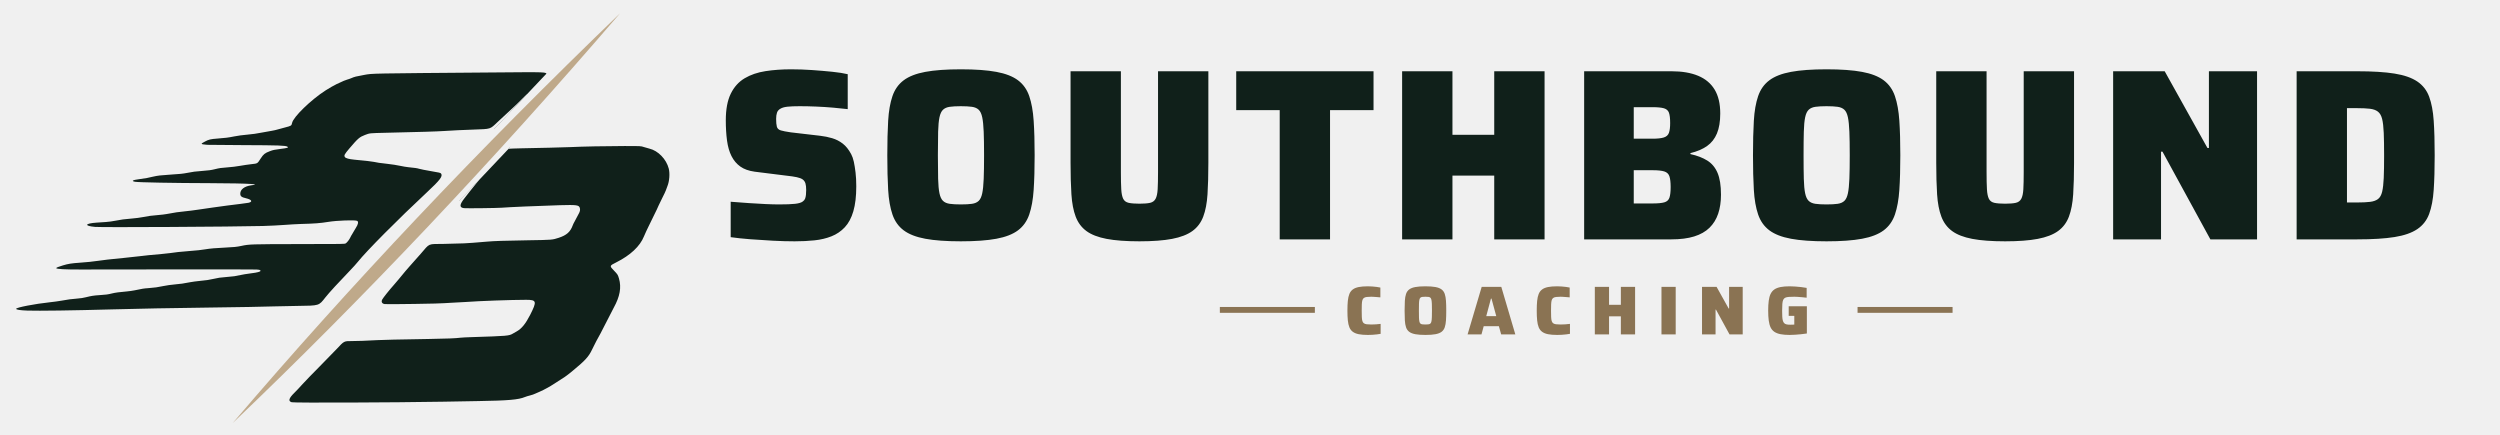
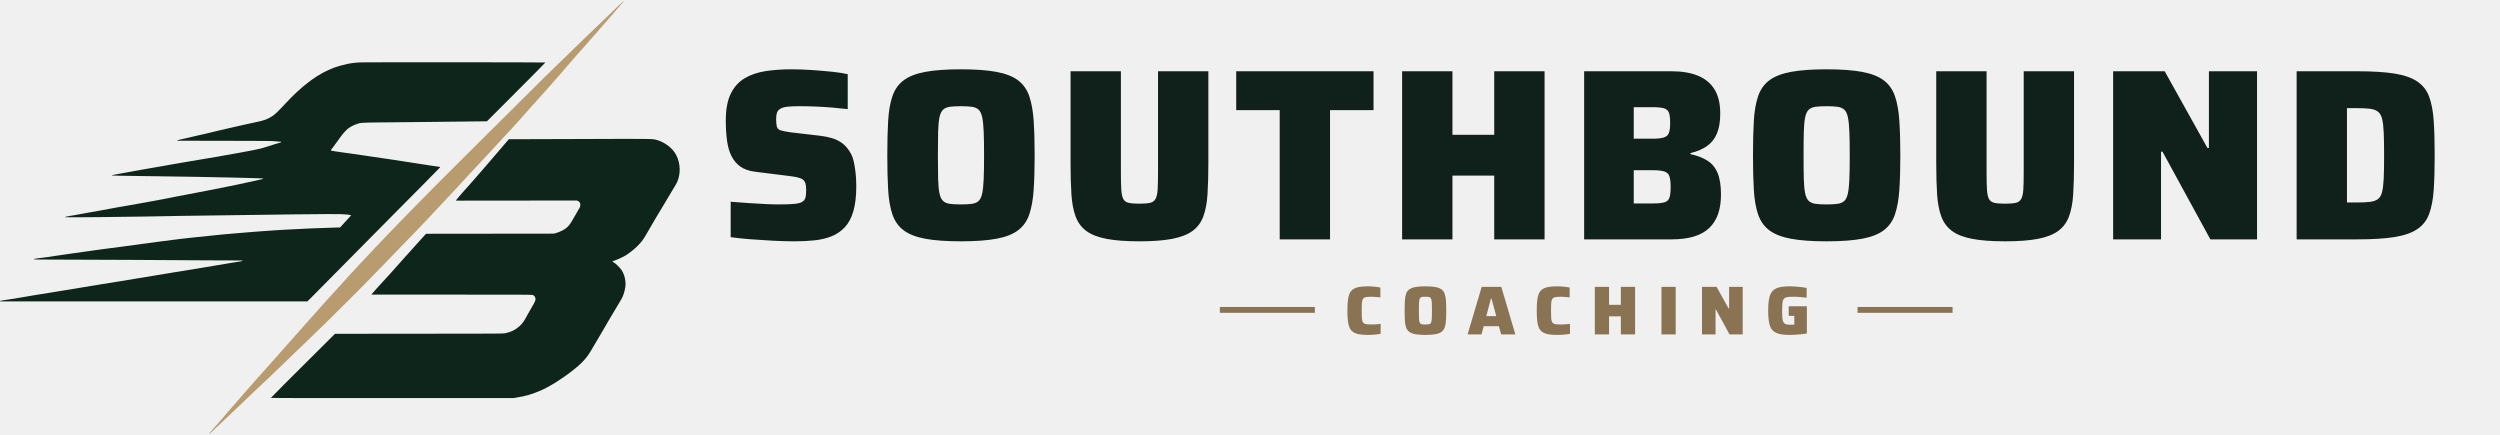
<svg xmlns="http://www.w3.org/2000/svg" viewBox="12.0 6.0 684.1 119.0">
-   <defs>
-     <mask id="l" maskUnits="userSpaceOnUse" x="0" y="0" width="218" height="123">
-       <rect width="218" height="123" fill="#fff" />
-       <path d="M206.76 -21.70L45.81 148.56L50.60 153.10L211.56 -17.17Z" fill="#000" />
-     </mask>
-   </defs>
-   <path d="M91.83 116.07C90.79 115.77 91.02 114.99 92.58 113.46C93.01 113.05 94.01 111.98 94.82 111.08C95.63 110.19 97.71 108.04 99.44 106.31C101.17 104.57 103.28 102.41 104.13 101.50C106.19 99.29 106.11 99.33 108.28 99.33C109.83 99.33 112.01 99.25 115.33 99.07C117.09 98.98 120.70 98.90 129.25 98.76C134.50 98.67 136.66 98.58 138.00 98.41C138.34 98.36 139.75 98.29 141.12 98.25C150.90 97.94 151.29 97.91 152.35 97.28C152.66 97.11 153.14 96.83 153.42 96.67C154.77 95.90 155.82 94.60 157.07 92.17C158.96 88.44 158.86 88.04 155.96 88.04C152.05 88.04 143.01 88.36 139.54 88.63C138.67 88.69 137.00 88.79 135.83 88.83C134.66 88.88 133.65 88.94 133.58 88.96C133.21 89.08 117.93 89.31 117.28 89.21C116.53 89.10 116.25 88.60 116.59 87.96C116.85 87.47 118.60 85.28 119.75 84.00C120.14 83.56 120.77 82.83 121.14 82.37C122.80 80.34 123.19 79.89 124.01 78.96C124.48 78.41 125.23 77.57 125.67 77.09C126.10 76.60 126.74 75.89 127.09 75.49C129.73 72.45 128.91 72.81 133.50 72.74C135.49 72.71 137.95 72.64 138.96 72.59C140.67 72.50 141.50 72.44 145.25 72.12C147.30 71.94 149.92 71.86 156.54 71.75C163.07 71.65 163.17 71.64 164.89 71.07C167.06 70.36 168.08 69.45 168.74 67.62C168.84 67.35 169.05 66.92 169.21 66.66C169.36 66.41 169.62 65.92 169.78 65.58C169.95 65.24 170.21 64.74 170.37 64.47C170.70 63.90 170.80 63.40 170.67 62.93C170.45 62.10 169.85 62.02 165.20 62.15C159.52 62.32 150.94 62.69 149.27 62.84C148.11 62.94 139.61 63.04 138.98 62.96C137.65 62.80 137.70 62.02 139.14 60.20C139.54 59.69 140.08 59.00 140.33 58.67C140.99 57.80 141.87 56.71 142.40 56.08C142.66 55.79 142.94 55.45 143.03 55.33C143.39 54.89 142.18 56.14 139.95 58.50C138.68 59.85 137.61 60.97 137.59 60.98C137.56 60.99 137.26 60.71 136.92 60.36C136.57 60.01 136.35 59.76 136.42 59.79C136.50 59.84 136.49 59.80 136.38 59.68C136.22 59.49 136.12 59.44 136.21 59.58C136.35 59.81 136.07 59.62 135.68 59.22C135.24 58.78 135.24 58.78 135.42 58.56C135.60 58.33 135.60 58.33 135.26 58.33C135.07 58.33 134.92 58.30 134.92 58.26C134.92 58.17 134.44 58.04 134.27 58.07C134.12 58.10 134.14 57.88 134.32 57.56C134.95 56.37 136.32 55.54 137.59 55.57C138.23 55.59 138.23 55.59 139.32 54.44C140.39 53.32 140.41 53.29 140.16 53.27C140.03 53.25 139.92 53.20 139.92 53.16C139.92 53.12 139.83 53.08 139.73 53.08C139.13 53.08 139.07 52.96 139.36 52.31C139.65 51.66 140.30 50.95 141.79 49.64C142.53 49.00 143.24 48.34 143.38 48.18C144.03 47.40 144.90 46.44 145.08 46.28C145.20 46.18 145.40 46.00 145.54 45.88C146.34 45.17 147.07 45.23 147.08 46.00C147.09 46.18 147.27 46.02 148.24 45.00L149.39 43.80L150.57 44.92C151.75 46.04 151.75 46.04 151.39 46.41C151.08 46.73 151.07 46.77 151.25 46.71C151.36 46.68 152.96 46.62 154.79 46.58C156.62 46.54 160.02 46.47 162.33 46.42C164.65 46.37 167.29 46.30 168.21 46.25C171.06 46.10 178.09 45.96 182.83 45.96C187.38 45.96 187.38 45.96 188.17 46.23C188.60 46.37 189.29 46.57 189.71 46.67C192.09 47.24 194.34 49.56 195.00 52.14C195.34 53.46 195.18 55.62 194.63 56.94C194.48 57.32 194.29 57.83 194.21 58.08C194.13 58.33 193.66 59.33 193.16 60.30C192.67 61.27 192.24 62.15 192.21 62.26C192.18 62.37 191.96 62.85 191.73 63.33C190.75 65.38 190.06 66.81 189.90 67.08C189.81 67.24 189.61 67.66 189.45 68.00C189.29 68.34 189.01 68.92 188.83 69.29C188.65 69.66 188.37 70.29 188.21 70.69C187.14 73.38 184.49 75.86 180.64 77.79C178.75 78.73 178.74 78.75 180.04 80.08C181.00 81.07 181.08 81.19 181.38 82.22C182.08 84.65 181.64 87.13 179.94 90.21C179.70 90.64 178.03 93.89 176.34 97.21C176.09 97.71 175.80 98.24 175.70 98.38C175.60 98.51 175.37 98.94 175.18 99.33C175.00 99.72 174.75 100.21 174.63 100.42C174.52 100.62 174.26 101.15 174.05 101.58C173.08 103.64 172.17 104.63 168.42 107.71C166.97 108.89 166.40 109.29 164.15 110.69C163.73 110.96 163.08 111.37 162.71 111.60C162.34 111.84 161.84 112.12 161.58 112.24C161.33 112.35 160.95 112.56 160.73 112.69C160.51 112.82 160.04 113.04 159.69 113.18C159.33 113.31 158.79 113.56 158.48 113.71C158.17 113.87 157.52 114.10 157.04 114.21C156.55 114.33 155.92 114.52 155.64 114.64C153.92 115.37 151.09 115.62 142.92 115.75C140.05 115.80 135.76 115.87 133.38 115.92C119.58 116.16 92.51 116.26 91.83 116.07ZM91.08 105.27C91.08 104.90 91.99 103.49 92.96 102.38C93.20 102.10 93.62 101.59 93.91 101.25C95.44 99.39 95.80 99.01 96.92 98.10C97.26 97.82 97.75 97.71 97.75 97.92C97.75 98.00 97.85 98.13 97.97 98.21C98.29 98.42 98.21 98.87 97.71 99.68C97.33 100.32 97.24 100.41 94.01 103.48C93.27 104.18 91.46 105.42 91.17 105.42C91.12 105.42 91.08 105.35 91.08 105.27ZM101.00 95.77C100.93 95.74 100.77 95.62 100.65 95.49C100.53 95.37 100.34 95.25 100.23 95.24C99.90 95.19 99.94 94.83 100.41 93.91C101.21 92.34 102.07 91.29 103.45 90.21C104.62 89.30 105.25 88.63 106.00 87.50C107.18 85.73 108.06 84.69 109.57 83.33C110.03 82.91 110.63 82.24 111.06 81.67C111.46 81.14 112.27 80.20 112.87 79.58C114.01 78.40 114.22 78.09 114.49 77.12C114.85 75.87 117.75 72.89 120.21 71.25C120.99 70.73 122.76 68.84 124.33 66.87C125.41 65.52 126.75 64.19 128.02 63.23C128.61 62.79 129.71 61.83 130.47 61.08C131.23 60.34 131.94 59.70 132.03 59.66C132.13 59.62 132.41 59.45 132.65 59.29C133.08 59.00 133.08 59.00 133.06 60.01C133.05 60.76 133.07 61.04 133.15 61.06C133.20 61.08 133.25 61.18 133.25 61.29C133.25 61.44 133.31 61.49 133.51 61.53C133.87 61.60 134.17 61.94 134.17 62.28C134.17 63.23 133.29 64.40 130.34 67.38C129.25 68.49 128.22 69.60 127.91 70.03C127.30 70.87 126.44 71.87 125.61 72.68C124.99 73.29 124.97 73.32 123.76 74.79C122.77 75.99 120.78 77.96 119.62 78.87C118.44 79.82 117.81 80.41 117.15 81.24C116.12 82.50 115.07 83.51 113.85 84.39C113.65 84.53 113.23 84.96 112.91 85.34C112.59 85.73 112.11 86.30 111.85 86.62C111.06 87.58 109.42 88.85 108.08 89.55C106.90 90.17 106.37 90.64 105.72 91.62C104.91 92.82 103.85 94.09 103.17 94.64C102.39 95.27 101.26 95.86 101.00 95.77ZM19.50 90.99C17.54 90.92 16.42 90.75 16.42 90.50C16.42 90.14 21.56 89.14 25.66 88.71C26.70 88.60 28.16 88.40 28.92 88.26C30.81 87.92 31.32 87.85 33.04 87.71C34.13 87.62 34.82 87.52 35.54 87.33C36.96 86.97 37.71 86.85 39.34 86.75C40.98 86.65 41.54 86.58 42.67 86.29C43.52 86.08 44.81 85.90 46.69 85.75C47.32 85.70 48.27 85.56 48.81 85.45C50.94 84.99 51.34 84.93 52.67 84.84C54.30 84.72 55.23 84.59 56.84 84.25C57.56 84.09 58.74 83.93 59.83 83.83C61.61 83.67 62.03 83.61 64.12 83.21C64.72 83.10 65.83 82.95 66.58 82.88C68.60 82.68 69.18 82.60 70.33 82.33C71.73 82.01 72.18 81.94 74.08 81.79C75.96 81.64 76.38 81.58 77.87 81.25C78.47 81.12 79.46 80.95 80.08 80.88C82.94 80.54 83.90 80.19 82.95 79.83C82.67 79.72 80.95 79.71 69.21 79.72C61.83 79.72 51.80 79.73 46.92 79.73C42.04 79.73 36.37 79.73 34.33 79.75C29.86 79.77 27.36 79.63 27.38 79.37C27.40 79.23 27.98 78.99 29.22 78.62C30.67 78.18 31.52 78.05 33.92 77.88C36.20 77.71 36.98 77.63 39.08 77.34C41.04 77.06 41.36 77.03 45.88 76.58C47.71 76.40 49.73 76.17 50.38 76.09C51.02 76.00 52.05 75.88 52.67 75.83C54.69 75.67 58.11 75.33 58.58 75.25C59.44 75.09 61.79 74.84 63.62 74.71C65.72 74.56 67.34 74.38 68.26 74.21C69.25 74.03 71.33 73.84 73.58 73.75C75.93 73.65 76.76 73.56 78.05 73.29C80.19 72.83 80.57 72.81 93.97 72.79C106.31 72.78 106.31 72.78 106.61 72.59C106.98 72.37 107.62 71.53 107.88 70.94C107.99 70.70 108.18 70.34 108.32 70.15C108.45 69.95 108.66 69.60 108.77 69.38C108.89 69.15 109.15 68.70 109.36 68.39C110.03 67.36 110.16 66.64 109.71 66.43C109.11 66.16 104.21 66.33 101.88 66.71C99.59 67.08 98.13 67.19 94.29 67.29C93.24 67.32 91.21 67.44 89.79 67.55C88.37 67.66 85.74 67.79 83.96 67.84C75.79 68.05 39.76 68.26 38.00 68.09C34.95 67.81 35.19 67.14 38.43 66.92C39.09 66.87 40.23 66.80 40.98 66.75C41.81 66.69 42.77 66.56 43.50 66.41C45.00 66.10 46.15 65.95 48.17 65.79C49.15 65.71 50.27 65.57 51.00 65.42C52.43 65.13 53.65 64.96 55.42 64.83C56.13 64.78 57.10 64.66 57.58 64.57C59.89 64.14 60.93 63.98 62.58 63.83C63.57 63.74 65.20 63.53 66.21 63.37C67.22 63.21 69.02 62.95 70.21 62.79C71.40 62.63 73.20 62.38 74.21 62.24C75.22 62.10 76.84 61.90 77.82 61.79C78.80 61.67 79.78 61.54 79.99 61.49C81.23 61.22 80.90 60.62 79.31 60.25C78.08 59.97 77.75 59.70 77.75 58.98C77.75 57.84 78.91 56.96 80.74 56.71C82.16 56.52 82.14 56.45 80.62 56.34C78.92 56.22 74.90 56.14 69.33 56.12C59.64 56.10 49.83 55.91 48.94 55.74C47.81 55.52 48.30 55.25 50.28 55.00C51.05 54.91 51.92 54.78 52.20 54.71C52.48 54.65 53.21 54.49 53.83 54.35C55.21 54.04 55.88 53.96 58.54 53.79C61.18 53.63 62.04 53.54 63.33 53.29C64.94 52.98 65.33 52.93 67.16 52.79C69.13 52.64 69.75 52.56 70.83 52.29C72.04 51.99 72.48 51.93 74.33 51.79C75.41 51.72 76.65 51.56 77.67 51.38C78.56 51.22 79.94 51.02 80.73 50.93C82.54 50.73 82.40 50.81 83.34 49.36C84.09 48.20 84.47 47.89 85.82 47.38C86.72 47.04 87.09 46.96 88.77 46.75C90.67 46.52 91.05 46.39 90.65 46.14C90.13 45.81 88.43 45.75 78.54 45.71C73.45 45.69 69.05 45.65 68.75 45.63C66.79 45.45 66.78 45.43 68.11 44.72C69.11 44.18 69.65 44.05 71.46 43.92C73.72 43.75 74.44 43.66 76.08 43.33C77.22 43.11 78.30 42.96 79.71 42.84C81.16 42.71 82.23 42.56 83.58 42.29C84.61 42.09 85.87 41.87 86.38 41.79C86.88 41.71 87.63 41.54 88.04 41.41C88.45 41.28 89.33 41.04 89.99 40.88C91.69 40.45 91.78 40.39 91.92 39.66C92.23 38.03 97.10 33.30 101.11 30.73C102.08 30.11 103.44 29.33 104.08 29.03C106.00 28.13 106.52 27.91 106.98 27.79C107.27 27.72 107.79 27.53 108.15 27.38C108.98 27.01 109.40 26.91 111.71 26.49C113.97 26.08 112.94 26.10 146.62 25.83C162.10 25.70 161.39 25.67 161.63 26.40C161.72 26.68 162.39 27.41 163.09 28.01C163.48 28.33 163.48 28.33 163.69 28.17C164.29 27.69 164.30 28.10 163.70 29.17C162.83 30.71 161.05 32.69 159.18 34.19C158.24 34.94 158.24 34.94 157.73 35.99C157.06 37.39 156.16 38.45 154.65 39.63C154.53 39.72 154.31 40.04 154.17 40.34C153.22 42.23 152.27 43.35 151.14 43.93C150.77 44.12 150.17 44.08 150.17 43.87C150.17 43.80 150.13 43.75 150.08 43.75C150.03 43.75 149.96 43.66 149.92 43.54C149.87 43.43 149.79 43.34 149.73 43.35C149.67 43.37 149.63 43.34 149.64 43.29C149.65 43.24 149.57 43.20 149.46 43.20C149.30 43.20 149.28 43.22 149.35 43.31C149.40 43.37 149.47 43.39 149.52 43.36C149.58 43.33 149.58 43.35 149.54 43.42C149.49 43.49 149.51 43.51 149.58 43.46C149.66 43.41 149.67 43.42 149.63 43.49C149.56 43.60 149.38 43.46 148.08 42.22L147.19 41.38L151.10 37.25C155.96 32.13 156.75 31.26 156.01 31.95C155.71 32.21 155.08 32.85 154.59 33.35C154.11 33.86 152.81 35.09 151.71 36.10C150.61 37.10 149.02 38.57 148.17 39.38C146.02 41.42 146.44 41.28 141.58 41.46C138.20 41.58 136.28 41.67 133.65 41.84C131.29 41.99 127.39 42.11 117.62 42.33C113.04 42.44 113.21 42.42 111.87 42.93C110.36 43.51 109.98 43.84 107.59 46.64C106.25 48.22 106.09 48.53 106.37 48.97C106.60 49.31 107.47 49.55 109.04 49.70C112.25 50.00 113.30 50.12 114.33 50.30C115.00 50.41 115.60 50.52 115.67 50.55C115.75 50.57 116.78 50.70 117.97 50.83C119.27 50.98 120.66 51.19 121.46 51.37C122.19 51.53 123.20 51.70 123.71 51.75C125.61 51.94 126.06 52.00 126.75 52.20C127.14 52.32 128.47 52.58 129.71 52.79C132.34 53.23 132.54 53.28 132.71 53.52C133.20 54.23 132.42 55.27 128.90 58.55C120.88 66.03 112.31 74.66 109.87 77.71C109.51 78.17 108.59 79.18 107.84 79.96C104.79 83.12 102.02 86.13 101.04 87.38C99.21 89.70 99.45 89.63 93.38 89.71C91.13 89.74 88.28 89.79 87.04 89.84C83.98 89.94 77.67 90.06 69.25 90.16C59.00 90.29 49.90 90.46 42.75 90.66C32.05 90.96 22.56 91.09 19.50 90.99ZM148.63 42.23C148.63 41.79 148.63 41.79 148.19 41.79C147.75 41.79 147.75 41.79 148.19 42.23C148.42 42.47 148.62 42.67 148.62 42.67C148.63 42.67 148.63 42.47 148.63 42.23ZM165.83 26.05C165.83 25.93 165.87 25.82 165.91 25.80C165.95 25.77 166.16 25.49 166.37 25.17C166.94 24.30 169.28 22.00 169.59 22.00C170.12 22.00 167.95 24.70 166.51 25.83C165.90 26.31 165.83 26.33 165.83 26.05Z" fill="#10201A" mask="url(#l)" />
-   <path d="M181.68 9.63Q123.80 65.33 75.68 121.76Q129.32 70.55 181.68 9.63Z" fill="#BFA98A" />
-   <g transform="translate(208.0 71.5) scale(0.06686)">
-     <path d="M321 8Q280 8 232.0 5.5Q184 3 139.0 -0.5Q94 -4 59 -9V-154Q96 -151 132.5 -148.5Q169 -146 201.5 -144.5Q234 -143 257 -143Q300 -143 322.5 -145.5Q345 -148 354 -155Q361 -160 363.5 -166.5Q366 -173 367.0 -182.0Q368 -191 368 -202Q368 -219 365.0 -229.0Q362 -239 354.0 -245.0Q346 -251 329.5 -254.5Q313 -258 285 -261L157 -277Q121 -282 98.5 -298.0Q76 -314 62.5 -340.5Q49 -367 44.0 -404.5Q39 -442 39 -487Q39 -555 59.5 -596.5Q80 -638 116.5 -659.5Q153 -681 201.5 -688.5Q250 -696 306 -696Q348 -696 391.5 -693.0Q435 -690 474.0 -686.0Q513 -682 538 -676V-533Q513 -536 479.0 -539.0Q445 -542 409.0 -543.5Q373 -545 341 -545Q310 -545 291.5 -543.0Q273 -541 263 -535Q252 -529 248.5 -518.5Q245 -508 245 -493Q245 -472 248.0 -461.0Q251 -450 264.0 -446.0Q277 -442 305 -438L425 -424Q451 -421 474.5 -414.0Q498 -407 517.5 -392.0Q537 -377 552 -349Q559 -336 563.0 -317.5Q567 -299 570.0 -274.0Q573 -249 573 -217Q573 -156 561.0 -115.0Q549 -74 526.0 -49.5Q503 -25 471.5 -12.5Q440 0 402.0 4.0Q364 8 321 8ZM1001 8Q912 8 855.5 -2.5Q799 -13 767.0 -37.0Q735 -61 721.0 -102.0Q707 -143 703.5 -202.5Q700 -262 700 -344Q700 -426 703.5 -485.5Q707 -545 721.0 -586.0Q735 -627 767.0 -651.0Q799 -675 855.5 -685.5Q912 -696 1001 -696Q1090 -696 1146.5 -685.5Q1203 -675 1235.0 -651.0Q1267 -627 1281.0 -586.0Q1295 -545 1299.0 -485.5Q1303 -426 1303 -344Q1303 -262 1299.0 -202.5Q1295 -143 1281.0 -102.0Q1267 -61 1235.0 -37.0Q1203 -13 1146.5 -2.5Q1090 8 1001 8ZM1001 -143Q1029 -143 1046.5 -145.5Q1064 -148 1074.0 -157.5Q1084 -167 1088.5 -188.5Q1093 -210 1094.5 -247.5Q1096 -285 1096 -344Q1096 -403 1094.5 -440.5Q1093 -478 1088.5 -499.5Q1084 -521 1074.0 -530.5Q1064 -540 1046.5 -542.5Q1029 -545 1001 -545Q973 -545 955.5 -542.5Q938 -540 928.0 -530.5Q918 -521 913.5 -499.5Q909 -478 908.0 -440.5Q907 -403 907 -344Q907 -285 908.0 -247.5Q909 -210 913.5 -188.5Q918 -167 928.0 -157.5Q938 -148 955.5 -145.5Q973 -143 1001 -143ZM1732 8Q1650 8 1597.5 -2.0Q1545 -12 1515.0 -34.0Q1485 -56 1471.0 -93.0Q1457 -130 1453.5 -184.5Q1450 -239 1450 -313V-688H1656V-276Q1656 -231 1657.5 -205.0Q1659 -179 1665.5 -166.0Q1672 -153 1688.0 -149.5Q1704 -146 1732 -146Q1760 -146 1775.5 -149.5Q1791 -153 1798.0 -166.0Q1805 -179 1806.5 -205.0Q1808 -231 1808 -276V-688H2014V-313Q2014 -239 2010.5 -184.5Q2007 -130 1993.0 -93.0Q1979 -56 1948.5 -34.0Q1918 -12 1865.5 -2.0Q1813 8 1732 8ZM2306 0V-529H2128V-688H2690V-529H2512V0ZM2807 0V-688H3013V-428H3184V-688H3390V0H3184V-261H3013V0ZM3552 0V-688H3910Q3974 -688 4018.5 -669.5Q4063 -651 4086.0 -613.0Q4109 -575 4109 -515Q4109 -466 4095.5 -433.5Q4082 -401 4055.0 -382.0Q4028 -363 3987 -353V-349Q4028 -340 4056.0 -322.5Q4084 -305 4098.0 -272.0Q4112 -239 4112 -183Q4112 -139 4100.5 -105.0Q4089 -71 4065.0 -47.5Q4041 -24 4002.5 -12.0Q3964 0 3909 0ZM3755 -147H3833Q3864 -147 3880.0 -151.5Q3896 -156 3901.0 -170.5Q3906 -185 3906 -214Q3906 -243 3901.0 -258.0Q3896 -273 3880.0 -278.0Q3864 -283 3833 -283H3755ZM3755 -412H3832Q3862 -412 3878.0 -417.0Q3894 -422 3899.0 -436.0Q3904 -450 3904 -476Q3904 -505 3899.0 -518.5Q3894 -532 3878.5 -536.5Q3863 -541 3832 -541H3755ZM4544 8Q4455 8 4398.5 -2.5Q4342 -13 4310.0 -37.0Q4278 -61 4264.0 -102.0Q4250 -143 4246.5 -202.5Q4243 -262 4243 -344Q4243 -426 4246.5 -485.5Q4250 -545 4264.0 -586.0Q4278 -627 4310.0 -651.0Q4342 -675 4398.5 -685.5Q4455 -696 4544 -696Q4633 -696 4689.5 -685.5Q4746 -675 4778.0 -651.0Q4810 -627 4824.0 -586.0Q4838 -545 4842.0 -485.5Q4846 -426 4846 -344Q4846 -262 4842.0 -202.5Q4838 -143 4824.0 -102.0Q4810 -61 4778.0 -37.0Q4746 -13 4689.5 -2.5Q4633 8 4544 8ZM4544 -143Q4572 -143 4589.5 -145.5Q4607 -148 4617.0 -157.5Q4627 -167 4631.5 -188.5Q4636 -210 4637.5 -247.5Q4639 -285 4639 -344Q4639 -403 4637.5 -440.5Q4636 -478 4631.5 -499.5Q4627 -521 4617.0 -530.5Q4607 -540 4589.5 -542.5Q4572 -545 4544 -545Q4516 -545 4498.5 -542.5Q4481 -540 4471.0 -530.5Q4461 -521 4456.5 -499.5Q4452 -478 4451.0 -440.5Q4450 -403 4450 -344Q4450 -285 4451.0 -247.5Q4452 -210 4456.5 -188.5Q4461 -167 4471.0 -157.5Q4481 -148 4498.5 -145.5Q4516 -143 4544 -143ZM5275 8Q5193 8 5140.5 -2.0Q5088 -12 5058.0 -34.0Q5028 -56 5014.0 -93.0Q5000 -130 4996.5 -184.5Q4993 -239 4993 -313V-688H5199V-276Q5199 -231 5200.5 -205.0Q5202 -179 5208.5 -166.0Q5215 -153 5231.0 -149.5Q5247 -146 5275 -146Q5303 -146 5318.5 -149.5Q5334 -153 5341.0 -166.0Q5348 -179 5349.5 -205.0Q5351 -231 5351 -276V-688H5557V-313Q5557 -239 5553.5 -184.5Q5550 -130 5536.0 -93.0Q5522 -56 5491.5 -34.0Q5461 -12 5408.5 -2.0Q5356 8 5275 8ZM5717 0V-688H5928L6103 -374H6109V-688H6306V0H6115L5919 -359H5913V0ZM6468 0V-688H6716Q6810 -688 6869.0 -678.5Q6928 -669 6962.0 -646.0Q6996 -623 7010.5 -583.5Q7025 -544 7029.0 -485.5Q7033 -427 7033 -344Q7033 -261 7029.0 -202.5Q7025 -144 7010.5 -104.5Q6996 -65 6962.0 -42.0Q6928 -19 6869.0 -9.5Q6810 0 6716 0ZM6674 -151H6716Q6748 -151 6768.5 -153.5Q6789 -156 6801.0 -165.0Q6813 -174 6818.0 -195.0Q6823 -216 6824.5 -251.5Q6826 -287 6826 -343Q6826 -400 6824.5 -436.0Q6823 -472 6818.0 -492.5Q6813 -513 6801.0 -522.5Q6789 -532 6768.5 -534.5Q6748 -537 6716 -537H6674Z" fill="#10201A" />
+   <path fill-rule="evenodd" fill="#0E251B" d="M86.12 114.89C86.09 114.85 92.79 108.13 96.00 104.97C96.11 104.86 97.88 103.10 99.93 101.06L103.67 97.34L126.70 97.32C148.46 97.31 149.76 97.30 150.24 97.19C151.86 96.84 152.96 96.30 154.10 95.31C154.89 94.61 155.40 93.92 156.14 92.52C156.29 92.24 156.52 91.83 156.65 91.60C156.79 91.37 156.96 91.07 157.03 90.93C157.37 90.32 157.84 89.49 158.09 89.07C158.24 88.82 158.41 88.44 158.47 88.23C158.57 87.88 158.57 87.82 158.48 87.50C158.37 87.12 158.15 86.87 157.79 86.72C157.57 86.63 155.32 86.62 135.68 86.62C123.65 86.62 113.77 86.62 113.73 86.62C113.68 86.62 113.65 86.59 113.65 86.56C113.65 86.52 114.30 85.78 115.10 84.91C115.90 84.04 116.95 82.88 117.44 82.34C117.93 81.80 118.54 81.14 118.78 80.88C119.03 80.61 119.76 79.79 120.41 79.06C121.06 78.32 121.91 77.38 122.29 76.95C122.97 76.22 124.22 74.82 126.69 72.05C127.31 71.34 128.00 70.58 128.21 70.37L128.59 69.97L146.08 69.95L163.58 69.93L164.08 69.79C165.33 69.44 166.54 68.81 167.21 68.18C167.72 67.70 168.24 66.99 168.67 66.19C168.86 65.82 169.35 64.99 169.74 64.34C170.67 62.83 170.76 62.63 170.80 62.15C170.84 61.61 170.65 61.25 170.21 61.03L169.89 60.87L161.85 60.88C157.43 60.88 150.44 60.89 146.32 60.89C136.62 60.91 136.74 60.92 136.74 60.85C136.74 60.79 138.22 59.07 139.04 58.16C139.31 57.86 139.98 57.12 140.52 56.50C141.06 55.88 141.76 55.09 142.07 54.74C142.39 54.39 143.05 53.63 143.54 53.06C144.03 52.49 144.85 51.54 145.36 50.95C147.43 48.56 150.63 44.83 151.02 44.35L151.23 44.10L170.45 44.04C191.05 43.97 190.47 43.96 191.68 44.29C193.61 44.81 195.56 46.17 196.61 47.72C198.00 49.77 198.38 52.67 197.57 55.10C197.31 55.88 197.16 56.18 196.70 56.90C196.51 57.19 196.16 57.77 195.92 58.19C195.69 58.62 195.39 59.12 195.26 59.31C195.13 59.50 194.91 59.86 194.78 60.11C194.64 60.35 194.35 60.86 194.12 61.22C193.69 61.92 192.90 63.23 192.19 64.44C191.96 64.82 191.73 65.20 191.67 65.30C191.61 65.39 191.54 65.51 191.51 65.56C191.49 65.62 191.17 66.16 190.81 66.76C190.45 67.37 190.15 67.88 190.15 67.89C190.15 67.91 189.87 68.39 189.53 68.96C189.18 69.53 188.79 70.20 188.66 70.45C188.06 71.53 187.32 72.48 186.25 73.51C185.38 74.35 184.08 75.36 183.16 75.92C182.30 76.44 180.05 77.43 179.73 77.43C179.55 77.43 179.61 77.61 179.83 77.73C180.38 78.01 181.61 79.19 182.07 79.88C182.68 80.80 183.01 81.79 183.14 83.05C183.20 83.66 183.20 83.90 183.11 84.55C182.95 85.76 182.44 87.29 181.96 87.99C181.76 88.28 179.85 91.48 179.05 92.87C177.78 95.07 177.35 95.81 177.04 96.32C176.86 96.62 176.43 97.35 176.08 97.95C175.39 99.14 174.57 100.54 173.64 102.09C172.76 103.56 171.86 104.65 170.45 105.93C169.25 107.03 167.03 108.71 165.23 109.88C163.83 110.80 163.67 110.90 163.32 111.09C163.14 111.19 162.74 111.42 162.43 111.60C161.08 112.39 160.07 112.85 158.28 113.53C158.14 113.58 157.95 113.65 157.86 113.69C157.78 113.72 157.29 113.88 156.78 114.03C155.79 114.33 154.87 114.54 153.43 114.77L152.54 114.92L119.34 114.93C99.59 114.95 86.14 114.93 86.12 114.89ZM12.18 88.48C12.08 88.47 12.00 88.44 12.00 88.41C12.00 88.31 12.38 88.22 13.21 88.12C14.36 87.98 16.06 87.70 21.05 86.84C23.00 86.51 24.66 86.24 28.33 85.66C29.19 85.53 31.36 85.17 33.15 84.87C34.94 84.57 37.64 84.13 39.15 83.88C40.66 83.64 43.26 83.22 44.92 82.95C47.79 82.49 52.65 81.69 59.95 80.47C62.91 79.98 64.55 79.71 68.02 79.15C69.23 78.96 71.03 78.65 74.63 78.04C75.75 77.85 76.90 77.66 77.18 77.63C77.83 77.55 78.35 77.44 78.39 77.37C78.44 77.29 77.77 77.22 77.37 77.27C77.18 77.29 73.24 77.28 68.62 77.24C58.41 77.16 35.46 77.05 27.63 77.04C22.07 77.04 21.25 77.02 21.25 76.92C21.25 76.85 21.77 76.74 22.46 76.67C23.46 76.56 26.05 76.21 27.15 76.02C27.36 75.99 27.74 75.93 27.98 75.90C28.23 75.87 28.80 75.78 29.26 75.71C30.28 75.55 33.68 75.06 35.07 74.88C35.63 74.81 36.48 74.69 36.95 74.62C37.42 74.55 38.44 74.41 39.21 74.30C39.99 74.20 41.38 74.02 42.31 73.89C43.24 73.76 44.79 73.56 45.75 73.44C46.72 73.32 48.13 73.13 48.88 73.03C49.64 72.92 50.57 72.79 50.95 72.74C51.34 72.69 52.30 72.56 53.09 72.46C53.88 72.35 54.87 72.22 55.29 72.16C55.71 72.11 56.25 72.04 56.47 72.00C56.92 71.94 59.60 71.60 60.49 71.49C60.79 71.46 61.09 71.42 61.16 71.40C61.23 71.38 61.58 71.34 61.93 71.31C62.28 71.27 63.60 71.13 64.86 70.99C67.93 70.65 69.86 70.45 71.92 70.26C72.49 70.20 73.27 70.13 73.64 70.09C74.42 70.02 77.63 69.75 79.32 69.61C79.97 69.56 80.64 69.50 80.82 69.49C80.99 69.47 81.57 69.43 82.09 69.39C82.62 69.36 83.78 69.27 84.68 69.20C85.57 69.14 86.79 69.05 87.39 69.01C87.99 68.98 88.93 68.92 89.49 68.88C93.35 68.65 99.70 68.37 103.69 68.27L105.06 68.24L105.37 67.91C105.54 67.72 105.98 67.23 106.36 66.81C106.73 66.39 107.28 65.79 107.58 65.48C107.88 65.17 108.09 64.89 108.06 64.87C108.02 64.84 107.48 64.76 106.85 64.69C105.85 64.59 105.18 64.58 101.62 64.58C99.37 64.58 95.29 64.62 92.56 64.66C89.82 64.70 84.11 64.78 79.86 64.83C64.98 65.02 55.25 65.16 51.88 65.25C47.37 65.36 29.66 65.52 29.70 65.44C29.75 65.36 30.43 65.19 31.17 65.08C31.56 65.03 32.08 64.94 32.32 64.89C32.57 64.85 33.03 64.76 33.34 64.70C33.66 64.64 34.13 64.56 34.40 64.51C35.08 64.38 35.80 64.25 36.49 64.13C36.81 64.08 37.34 63.99 37.67 63.93C37.99 63.88 38.70 63.75 39.25 63.64C40.57 63.40 41.22 63.27 41.80 63.17C42.91 62.97 43.44 62.87 43.74 62.81C43.92 62.78 44.47 62.68 44.96 62.60C45.45 62.51 46.19 62.38 46.62 62.31C47.04 62.23 47.53 62.15 47.70 62.12C48.14 62.04 49.44 61.81 50.06 61.70C50.34 61.65 50.73 61.58 50.92 61.55C51.71 61.42 53.77 61.04 55.17 60.77C55.69 60.67 56.37 60.54 56.67 60.49C56.96 60.43 57.39 60.35 57.62 60.30C57.85 60.25 58.51 60.12 59.09 60.01C59.67 59.90 60.34 59.77 60.59 59.72C60.84 59.67 61.73 59.50 62.57 59.34C63.41 59.18 64.99 58.88 66.08 58.67C67.17 58.45 68.28 58.24 68.57 58.19C69.65 57.98 73.61 57.20 74.95 56.92C75.72 56.76 76.77 56.54 77.28 56.44C77.78 56.34 78.57 56.16 79.03 56.06C80.34 55.75 82.14 55.36 83.10 55.17C84.51 54.88 84.42 54.82 82.49 54.77C81.67 54.75 78.81 54.67 76.13 54.60C73.44 54.53 69.06 54.44 66.40 54.40C63.73 54.36 59.81 54.30 57.69 54.27C55.56 54.23 51.33 54.18 48.28 54.14C45.22 54.11 42.70 54.05 42.67 54.02C42.58 53.93 42.71 53.89 43.82 53.70C44.41 53.59 45.05 53.48 45.24 53.44C45.85 53.32 47.94 52.94 48.24 52.90C48.40 52.88 48.89 52.79 49.33 52.70C49.77 52.62 50.46 52.49 50.86 52.42C51.81 52.26 54.29 51.83 55.71 51.58C56.32 51.48 57.46 51.27 58.23 51.13C59.00 50.99 60.03 50.81 60.53 50.73C61.02 50.65 61.84 50.50 62.34 50.42C62.85 50.33 63.71 50.18 64.26 50.09C64.80 50.00 66.09 49.79 67.13 49.61C68.17 49.43 70.10 49.10 71.44 48.88C74.55 48.35 76.13 48.07 77.35 47.83C77.89 47.72 78.67 47.58 79.09 47.51C80.47 47.27 82.78 46.80 83.50 46.61C83.88 46.51 84.67 46.27 85.25 46.08C86.55 45.65 88.08 45.17 88.38 45.11C88.69 45.05 89.02 44.89 88.98 44.82C88.96 44.79 88.72 44.76 88.45 44.76C88.18 44.76 87.59 44.71 87.13 44.65C86.39 44.56 84.97 44.55 73.51 44.53C66.47 44.52 60.67 44.51 60.61 44.51C60.42 44.51 60.48 44.39 60.70 44.32C60.82 44.28 61.26 44.18 61.68 44.10C62.11 44.01 62.68 43.88 62.96 43.81C63.23 43.74 63.91 43.58 64.45 43.46C64.99 43.34 65.75 43.16 66.14 43.07C66.53 42.98 67.40 42.78 68.09 42.63C68.77 42.47 69.86 42.21 70.51 42.05C71.16 41.89 71.86 41.72 72.08 41.67C72.81 41.51 75.59 40.87 76.51 40.65C77.02 40.53 78.17 40.27 79.07 40.07C79.96 39.88 80.75 39.71 80.82 39.69C80.89 39.67 81.43 39.55 82.03 39.43C84.36 38.95 85.21 38.63 86.55 37.75C87.27 37.28 88.14 36.45 90.12 34.32C92.34 31.93 94.51 29.93 96.48 28.44C97.49 27.68 97.68 27.55 98.81 26.82C100.72 25.59 103.02 24.54 104.95 24.02C105.40 23.90 105.70 23.82 106.85 23.55C107.84 23.31 109.13 23.14 110.58 23.07C111.81 23.01 161.14 23.03 161.24 23.10C161.27 23.12 157.69 26.74 153.27 31.16L145.25 39.19L138.27 39.27C134.43 39.31 129.01 39.37 126.22 39.40C123.43 39.44 118.96 39.48 116.29 39.50C110.63 39.55 110.62 39.55 109.18 40.11C108.47 40.39 107.64 40.86 107.16 41.25C106.63 41.70 105.75 42.67 105.26 43.37C105.05 43.66 104.58 44.32 104.20 44.83C103.83 45.34 103.35 46.00 103.13 46.30C102.92 46.60 102.70 46.88 102.64 46.93C102.59 46.97 102.54 47.06 102.54 47.12C102.54 47.21 102.73 47.25 103.61 47.40C104.20 47.49 105.04 47.61 105.48 47.67C105.92 47.72 106.84 47.85 107.52 47.95C108.20 48.06 110.50 48.39 112.63 48.69C114.75 48.99 117.68 49.42 119.13 49.65C121.83 50.07 122.18 50.12 124.08 50.41C127.10 50.88 128.48 51.09 129.76 51.29C130.53 51.42 131.46 51.55 131.82 51.59C132.30 51.65 132.47 51.70 132.46 51.76C132.45 51.80 130.56 53.73 128.26 56.04C125.96 58.35 122.99 61.34 121.66 62.69C120.32 64.04 117.21 67.19 114.73 69.68C107.93 76.52 100.75 83.78 97.19 87.41C96.62 87.99 96.13 88.47 96.11 88.47C95.91 88.49 12.31 88.50 12.18 88.48Z" />
+   <path fill-rule="evenodd" fill="#B89B6E" d="M69.24 124.65C69.24 124.58 69.79 123.91 70.03 123.69C70.13 123.61 70.56 123.12 70.98 122.62C72.30 121.07 72.36 121.00 72.99 120.31C73.33 119.93 73.76 119.43 73.96 119.19C74.15 118.96 74.87 118.12 75.55 117.35C76.24 116.57 76.89 115.84 76.99 115.71C77.09 115.59 77.78 114.80 78.51 113.96C79.25 113.12 80.01 112.24 80.20 112.02C80.40 111.79 80.92 111.20 81.36 110.71C81.80 110.22 82.25 109.71 82.35 109.58C82.63 109.25 83.48 108.30 84.61 107.07C84.83 106.83 85.71 105.84 87.89 103.37C88.39 102.81 88.92 102.21 89.08 102.03C89.24 101.86 89.47 101.59 89.59 101.45C89.71 101.31 90.22 100.74 90.71 100.20C91.20 99.66 91.94 98.81 92.37 98.32C92.79 97.84 93.46 97.08 93.87 96.63C94.27 96.19 94.93 95.45 95.33 94.98C95.74 94.51 96.23 93.95 96.43 93.74C97.36 92.73 97.66 92.40 98.37 91.57C98.79 91.07 99.32 90.47 99.55 90.23C99.78 89.98 100.42 89.26 100.98 88.63C101.54 88.00 102.22 87.26 102.49 86.98C102.75 86.69 103.53 85.84 104.21 85.09C104.89 84.33 105.88 83.24 106.40 82.67C106.93 82.09 107.47 81.49 107.61 81.33C108.00 80.89 108.49 80.35 109.34 79.47C109.76 79.03 110.31 78.44 110.55 78.16C110.98 77.67 111.19 77.45 112.98 75.58C113.43 75.11 114.32 74.16 114.95 73.48C115.59 72.79 116.68 71.65 117.38 70.93C118.08 70.21 118.96 69.30 119.32 68.91C119.69 68.53 120.62 67.56 121.39 66.77C122.17 65.98 123.61 64.51 124.59 63.49C128.29 59.67 134.74 53.20 141.97 46.04C144.94 43.11 150.14 37.94 153.53 34.55C156.93 31.17 160.55 27.58 161.57 26.58C162.60 25.58 164.05 24.17 164.79 23.45C165.52 22.73 166.52 21.77 166.99 21.32C167.46 20.86 168.54 19.81 169.38 18.99C170.23 18.16 171.22 17.20 171.58 16.85C172.84 15.66 173.53 15.00 175.38 13.21C177.98 10.69 179.06 9.65 179.69 9.06C179.98 8.78 180.75 8.04 181.39 7.42C182.03 6.80 182.59 6.29 182.62 6.29C182.74 6.29 182.69 6.38 182.39 6.70C182.16 6.97 180.46 8.93 179.23 10.37C179.06 10.56 178.64 11.05 178.28 11.45C177.92 11.86 177.04 12.88 176.31 13.72C175.59 14.56 174.82 15.44 174.61 15.66C174.40 15.89 173.97 16.38 173.65 16.75C173.34 17.12 172.91 17.61 172.70 17.84C172.49 18.07 171.81 18.83 171.20 19.53C170.59 20.23 169.82 21.09 169.51 21.44C169.19 21.79 168.69 22.37 168.39 22.72C168.10 23.07 167.62 23.61 167.34 23.93C167.06 24.25 166.50 24.89 166.10 25.36C165.70 25.84 165.20 26.43 164.98 26.67C164.76 26.92 164.16 27.61 163.63 28.20C163.11 28.80 162.04 30.01 161.25 30.89C160.46 31.76 159.50 32.84 159.11 33.28C158.35 34.14 157.56 35.02 156.74 35.93C156.46 36.24 155.82 36.96 155.32 37.52C154.83 38.08 154.19 38.80 153.90 39.12C153.60 39.44 152.89 40.23 152.31 40.88C151.74 41.52 150.89 42.44 150.43 42.91C149.97 43.39 149.38 44.02 149.12 44.32C148.87 44.61 148.28 45.26 147.81 45.75C147.35 46.24 146.60 47.05 146.15 47.54C145.70 48.03 144.93 48.86 144.43 49.39C143.94 49.91 143.30 50.60 143.02 50.92C142.73 51.24 142.31 51.68 142.07 51.91C141.84 52.14 141.27 52.75 140.80 53.28C140.34 53.81 139.57 54.64 139.10 55.13C138.63 55.62 138.14 56.14 138.03 56.28C137.91 56.42 137.52 56.85 137.17 57.23C136.81 57.61 136.45 58.00 136.37 58.09C136.29 58.18 135.93 58.56 135.57 58.93C135.21 59.30 134.59 59.96 134.19 60.40C133.79 60.83 133.25 61.42 132.98 61.70C131.35 63.43 130.41 64.43 129.66 65.24C129.20 65.75 128.34 66.66 127.75 67.25C127.17 67.85 126.49 68.55 126.25 68.82C126.01 69.08 125.22 69.90 124.50 70.64C123.78 71.38 122.47 72.72 121.60 73.62C120.73 74.51 119.99 75.28 119.96 75.33C119.93 75.37 119.40 75.93 118.77 76.56C118.14 77.20 117.29 78.08 116.87 78.52C112.65 82.93 106.81 88.81 102.64 92.88C101.97 93.52 101.16 94.33 100.82 94.67C100.49 95.00 99.60 95.86 98.84 96.58C98.09 97.30 96.78 98.56 95.94 99.39C95.10 100.21 94.16 101.12 93.87 101.39C93.57 101.67 92.94 102.28 92.46 102.73C91.99 103.19 91.18 103.97 90.68 104.46C90.17 104.95 89.44 105.65 89.05 106.02C88.67 106.39 88.27 106.77 88.16 106.88C88.05 106.98 87.66 107.35 87.29 107.70C86.92 108.05 86.19 108.76 85.67 109.27C85.14 109.78 84.12 110.74 83.40 111.41C82.68 112.07 81.95 112.76 81.77 112.94C81.60 113.12 81.24 113.46 80.98 113.70C80.71 113.94 80.14 114.49 79.70 114.92C79.26 115.34 78.63 115.95 78.30 116.26C77.96 116.57 77.30 117.20 76.83 117.66C76.36 118.12 75.58 118.85 75.11 119.29C74.63 119.73 73.86 120.46 73.38 120.92C72.91 121.38 72.15 122.10 71.69 122.51C71.24 122.93 70.53 123.60 70.12 123.99C69.43 124.66 69.24 124.81 69.24 124.65Z" />
+   <g id="wordmark">
+     <g transform="translate(208.0 71.5) scale(0.06686)">
+       <path d="M321 8Q280 8 232.0 5.5Q184 3 139.0 -0.5Q94 -4 59 -9V-154Q96 -151 132.5 -148.5Q169 -146 201.5 -144.5Q234 -143 257 -143Q300 -143 322.5 -145.5Q345 -148 354 -155Q361 -160 363.5 -166.5Q366 -173 367.0 -182.0Q368 -191 368 -202Q368 -219 365.0 -229.0Q362 -239 354.0 -245.0Q346 -251 329.5 -254.5Q313 -258 285 -261L157 -277Q121 -282 98.5 -298.0Q76 -314 62.5 -340.5Q49 -367 44.0 -404.5Q39 -442 39 -487Q39 -555 59.5 -596.5Q80 -638 116.5 -659.5Q153 -681 201.5 -688.5Q250 -696 306 -696Q348 -696 391.5 -693.0Q435 -690 474.0 -686.0Q513 -682 538 -676V-533Q513 -536 479.0 -539.0Q445 -542 409.0 -543.5Q373 -545 341 -545Q310 -545 291.5 -543.0Q273 -541 263 -535Q252 -529 248.5 -518.5Q245 -508 245 -493Q245 -472 248.0 -461.0Q251 -450 264.0 -446.0Q277 -442 305 -438L425 -424Q451 -421 474.5 -414.0Q498 -407 517.5 -392.0Q537 -377 552 -349Q559 -336 563.0 -317.5Q567 -299 570.0 -274.0Q573 -249 573 -217Q573 -156 561.0 -115.0Q549 -74 526.0 -49.5Q503 -25 471.5 -12.5Q440 0 402.0 4.0Q364 8 321 8ZM1001 8Q912 8 855.5 -2.5Q799 -13 767.0 -37.0Q735 -61 721.0 -102.0Q707 -143 703.5 -202.5Q700 -262 700 -344Q700 -426 703.5 -485.5Q707 -545 721.0 -586.0Q735 -627 767.0 -651.0Q799 -675 855.5 -685.5Q912 -696 1001 -696Q1090 -696 1146.5 -685.5Q1203 -675 1235.0 -651.0Q1267 -627 1281.0 -586.0Q1295 -545 1299.0 -485.5Q1303 -426 1303 -344Q1303 -262 1299.0 -202.5Q1295 -143 1281.0 -102.0Q1267 -61 1235.0 -37.0Q1203 -13 1146.5 -2.5Q1090 8 1001 8ZM1001 -143Q1029 -143 1046.5 -145.5Q1064 -148 1074.0 -157.5Q1084 -167 1088.5 -188.5Q1093 -210 1094.5 -247.5Q1096 -285 1096 -344Q1096 -403 1094.5 -440.5Q1093 -478 1088.5 -499.5Q1084 -521 1074.0 -530.5Q1064 -540 1046.5 -542.5Q1029 -545 1001 -545Q973 -545 955.5 -542.5Q938 -540 928.0 -530.5Q918 -521 913.5 -499.5Q909 -478 908.0 -440.5Q907 -403 907 -344Q907 -285 908.0 -247.5Q909 -210 913.5 -188.5Q918 -167 928.0 -157.5Q938 -148 955.5 -145.5Q973 -143 1001 -143ZM1732 8Q1650 8 1597.5 -2.0Q1545 -12 1515.0 -34.0Q1485 -56 1471.0 -93.0Q1457 -130 1453.5 -184.5Q1450 -239 1450 -313V-688H1656V-276Q1656 -231 1657.5 -205.0Q1659 -179 1665.5 -166.0Q1672 -153 1688.0 -149.5Q1704 -146 1732 -146Q1760 -146 1775.5 -149.5Q1791 -153 1798.0 -166.0Q1805 -179 1806.5 -205.0Q1808 -231 1808 -276V-688H2014V-313Q2014 -239 2010.5 -184.5Q2007 -130 1993.0 -93.0Q1979 -56 1948.5 -34.0Q1918 -12 1865.5 -2.0Q1813 8 1732 8ZM2306 0V-529H2128V-688H2690V-529H2512V0ZM2807 0V-688H3013V-428H3184V-688H3390V0H3184V-261H3013V0ZM3552 0V-688H3910Q3974 -688 4018.5 -669.5Q4063 -651 4086.0 -613.0Q4109 -575 4109 -515Q4109 -466 4095.5 -433.5Q4082 -401 4055.0 -382.0Q4028 -363 3987 -353V-349Q4028 -340 4056.0 -322.5Q4084 -305 4098.0 -272.0Q4112 -239 4112 -183Q4112 -139 4100.5 -105.0Q4089 -71 4065.0 -47.5Q4041 -24 4002.5 -12.0Q3964 0 3909 0ZM3755 -147H3833Q3864 -147 3880.0 -151.5Q3896 -156 3901.0 -170.5Q3906 -185 3906 -214Q3906 -243 3901.0 -258.0Q3896 -273 3880.0 -278.0Q3864 -283 3833 -283H3755ZM3755 -412H3832Q3862 -412 3878.0 -417.0Q3894 -422 3899.0 -436.0Q3904 -450 3904 -476Q3904 -505 3899.0 -518.5Q3894 -532 3878.5 -536.5Q3863 -541 3832 -541H3755ZM4544 8Q4455 8 4398.5 -2.5Q4342 -13 4310.0 -37.0Q4278 -61 4264.0 -102.0Q4250 -143 4246.5 -202.5Q4243 -262 4243 -344Q4243 -426 4246.5 -485.5Q4250 -545 4264.0 -586.0Q4278 -627 4310.0 -651.0Q4342 -675 4398.5 -685.5Q4455 -696 4544 -696Q4633 -696 4689.5 -685.5Q4746 -675 4778.0 -651.0Q4810 -627 4824.0 -586.0Q4838 -545 4842.0 -485.5Q4846 -426 4846 -344Q4846 -262 4842.0 -202.5Q4838 -143 4824.0 -102.0Q4810 -61 4778.0 -37.0Q4746 -13 4689.5 -2.5Q4633 8 4544 8ZM4544 -143Q4572 -143 4589.5 -145.5Q4607 -148 4617.0 -157.5Q4627 -167 4631.5 -188.5Q4636 -210 4637.5 -247.5Q4639 -285 4639 -344Q4639 -403 4637.5 -440.5Q4636 -478 4631.5 -499.5Q4627 -521 4617.0 -530.5Q4607 -540 4589.5 -542.5Q4572 -545 4544 -545Q4516 -545 4498.5 -542.5Q4481 -540 4471.0 -530.5Q4461 -521 4456.5 -499.5Q4452 -478 4451.0 -440.5Q4450 -403 4450 -344Q4450 -285 4451.0 -247.5Q4452 -210 4456.5 -188.5Q4461 -167 4471.0 -157.5Q4481 -148 4498.5 -145.5Q4516 -143 4544 -143ZM5275 8Q5193 8 5140.5 -2.0Q5088 -12 5058.0 -34.0Q5028 -56 5014.0 -93.0Q5000 -130 4996.5 -184.5Q4993 -239 4993 -313V-688H5199V-276Q5199 -231 5200.5 -205.0Q5202 -179 5208.5 -166.0Q5215 -153 5231.0 -149.5Q5247 -146 5275 -146Q5303 -146 5318.5 -149.5Q5334 -153 5341.0 -166.0Q5348 -179 5349.5 -205.0Q5351 -231 5351 -276V-688H5557V-313Q5557 -239 5553.5 -184.5Q5550 -130 5536.0 -93.0Q5522 -56 5491.5 -34.0Q5461 -12 5408.5 -2.0Q5356 8 5275 8ZM5717 0V-688H5928L6103 -374H6109V-688H6306V0H6115L5919 -359H5913V0ZM6468 0V-688H6716Q6810 -688 6869.0 -678.5Q6928 -669 6962.0 -646.0Q6996 -623 7010.5 -583.5Q7025 -544 7029.0 -485.5Q7033 -427 7033 -344Q7033 -261 7029.0 -202.5Q7025 -144 7010.5 -104.5Q6996 -65 6962.0 -42.0Q6928 -19 6869.0 -9.5Q6810 0 6716 0ZM6674 -151H6716Q6748 -151 6768.5 -153.5Q6789 -156 6801.0 -165.0Q6813 -174 6818.0 -195.0Q6823 -216 6824.5 -251.5Q6826 -287 6826 -343Q6826 -400 6824.5 -436.0Q6823 -472 6818.0 -492.5Q6813 -513 6801.0 -522.5Q6789 -532 6768.5 -534.5Q6748 -537 6716 -537H6674Z" fill="#10201A" />
+     </g>
+     <g transform="translate(379.8 97.5) scale(0.0189)">
+       <path d="M344 8Q265 8 212.0 -2.5Q159 -13 126.0 -37.5Q93 -62 76.5 -102.5Q60 -143 54.0 -202.5Q48 -262 48 -344Q48 -426 54.0 -485.5Q60 -545 76.5 -585.5Q93 -626 126.0 -650.5Q159 -675 212.0 -685.5Q265 -696 344 -696Q375 -696 408.5 -693.5Q442 -691 472.5 -687.0Q503 -683 525 -678V-536Q489 -539 464.0 -541.0Q439 -543 422.0 -544.0Q405 -545 393 -545Q353 -545 327.0 -541.5Q301 -538 286.0 -527.0Q271 -516 264.5 -494.0Q258 -472 256.5 -435.5Q255 -399 255 -344Q255 -289 256.5 -252.5Q258 -216 264.5 -194.0Q271 -172 286.0 -161.0Q301 -150 327.0 -146.5Q353 -143 393 -143Q424 -143 462.5 -145.5Q501 -148 529 -152V-8Q507 -4 475.5 0.0Q444 4 410.0 6.0Q376 8 344 8ZM1177 8Q1088 8 1031.5 -2.5Q975 -13 943.0 -37.0Q911 -61 897.0 -102.0Q883 -143 879.5 -202.5Q876 -262 876 -344Q876 -426 879.5 -485.5Q883 -545 897.0 -586.0Q911 -627 943.0 -651.0Q975 -675 1031.5 -685.5Q1088 -696 1177 -696Q1266 -696 1322.5 -685.5Q1379 -675 1411.0 -651.0Q1443 -627 1457.0 -586.0Q1471 -545 1475.0 -485.5Q1479 -426 1479 -344Q1479 -262 1475.0 -202.5Q1471 -143 1457.0 -102.0Q1443 -61 1411.0 -37.0Q1379 -13 1322.5 -2.5Q1266 8 1177 8ZM1177 -143Q1205 -143 1222.5 -145.5Q1240 -148 1250.0 -157.5Q1260 -167 1264.5 -188.5Q1269 -210 1270.5 -247.5Q1272 -285 1272 -344Q1272 -403 1270.5 -440.5Q1269 -478 1264.5 -499.5Q1260 -521 1250.0 -530.5Q1240 -540 1222.5 -542.5Q1205 -545 1177 -545Q1149 -545 1131.5 -542.5Q1114 -540 1104.0 -530.5Q1094 -521 1089.5 -499.5Q1085 -478 1084.0 -440.5Q1083 -403 1083 -344Q1083 -285 1084.0 -247.5Q1085 -210 1089.5 -188.5Q1094 -167 1104.0 -157.5Q1114 -148 1131.5 -145.5Q1149 -143 1177 -143ZM1788 0 1992 -688H2276L2479 0H2274L2241 -118H2021L1989 0ZM2058 -264H2203L2134 -518H2126ZM3085 8Q3006 8 2953.0 -2.5Q2900 -13 2867.0 -37.5Q2834 -62 2817.5 -102.5Q2801 -143 2795.0 -202.5Q2789 -262 2789 -344Q2789 -426 2795.0 -485.5Q2801 -545 2817.5 -585.5Q2834 -626 2867.0 -650.5Q2900 -675 2953.0 -685.5Q3006 -696 3085 -696Q3116 -696 3149.5 -693.5Q3183 -691 3213.5 -687.0Q3244 -683 3266 -678V-536Q3230 -539 3205.0 -541.0Q3180 -543 3163.0 -544.0Q3146 -545 3134 -545Q3094 -545 3068.0 -541.5Q3042 -538 3027.0 -527.0Q3012 -516 3005.5 -494.0Q2999 -472 2997.5 -435.5Q2996 -399 2996 -344Q2996 -289 2997.5 -252.5Q2999 -216 3005.5 -194.0Q3012 -172 3027.0 -161.0Q3042 -150 3068.0 -146.5Q3094 -143 3134 -143Q3165 -143 3203.5 -145.5Q3242 -148 3270 -152V-8Q3248 -4 3216.5 0.0Q3185 4 3151.0 6.0Q3117 8 3085 8ZM3630 0V-688H3836V-428H4007V-688H4213V0H4007V-261H3836V0ZM4595 0V-688H4801V0ZM5182 0V-688H5393L5568 -374H5574V-688H5771V0H5580L5384 -359H5378V0ZM6451 8Q6374 8 6320.0 -2.5Q6266 -13 6230.5 -36.5Q6195 -60 6175.5 -100.0Q6156 -140 6148.0 -200.5Q6140 -261 6140 -344Q6140 -427 6148.0 -487.5Q6156 -548 6176.0 -588.0Q6196 -628 6231.0 -651.5Q6266 -675 6320.0 -685.5Q6374 -696 6451 -696Q6487 -696 6530.0 -693.0Q6573 -690 6617.0 -685.0Q6661 -680 6697 -673V-531Q6665 -535 6631.0 -538.0Q6597 -541 6567.5 -543.0Q6538 -545 6520 -545Q6470 -545 6437.5 -542.5Q6405 -540 6386.0 -530.5Q6367 -521 6357.5 -500.0Q6348 -479 6345.0 -441.0Q6342 -403 6342 -344Q6342 -292 6344.0 -255.5Q6346 -219 6353.0 -196.5Q6360 -174 6373.0 -161.5Q6386 -149 6407.0 -144.5Q6428 -140 6460 -140Q6467 -140 6477.5 -140.5Q6488 -141 6499.0 -141.0Q6510 -141 6518 -142V-268H6437V-407H6700V-13Q6664 -7 6619.5 -2.5Q6575 2 6531.5 5.0Q6488 8 6451 8Z" fill="#8A7353" />
+     </g>
+     <rect x="345.8" y="90.0" width="26" height="1.6" fill="#8A7353" />
+     <rect x="520.3" y="90.0" width="26" height="1.6" fill="#8A7353" />
  </g>
-   <g transform="translate(379.8 97.5) scale(0.0189)">
-     <path d="M344 8Q265 8 212.0 -2.5Q159 -13 126.0 -37.5Q93 -62 76.5 -102.5Q60 -143 54.0 -202.5Q48 -262 48 -344Q48 -426 54.0 -485.5Q60 -545 76.5 -585.5Q93 -626 126.0 -650.5Q159 -675 212.0 -685.5Q265 -696 344 -696Q375 -696 408.5 -693.5Q442 -691 472.5 -687.0Q503 -683 525 -678V-536Q489 -539 464.0 -541.0Q439 -543 422.0 -544.0Q405 -545 393 -545Q353 -545 327.0 -541.5Q301 -538 286.0 -527.0Q271 -516 264.5 -494.0Q258 -472 256.5 -435.5Q255 -399 255 -344Q255 -289 256.5 -252.5Q258 -216 264.5 -194.0Q271 -172 286.0 -161.0Q301 -150 327.0 -146.5Q353 -143 393 -143Q424 -143 462.5 -145.5Q501 -148 529 -152V-8Q507 -4 475.5 0.0Q444 4 410.0 6.0Q376 8 344 8ZM1177 8Q1088 8 1031.5 -2.5Q975 -13 943.0 -37.0Q911 -61 897.0 -102.0Q883 -143 879.5 -202.5Q876 -262 876 -344Q876 -426 879.5 -485.5Q883 -545 897.0 -586.0Q911 -627 943.0 -651.0Q975 -675 1031.5 -685.5Q1088 -696 1177 -696Q1266 -696 1322.5 -685.5Q1379 -675 1411.0 -651.0Q1443 -627 1457.0 -586.0Q1471 -545 1475.0 -485.5Q1479 -426 1479 -344Q1479 -262 1475.0 -202.5Q1471 -143 1457.0 -102.0Q1443 -61 1411.0 -37.0Q1379 -13 1322.5 -2.5Q1266 8 1177 8ZM1177 -143Q1205 -143 1222.5 -145.5Q1240 -148 1250.0 -157.5Q1260 -167 1264.5 -188.5Q1269 -210 1270.5 -247.5Q1272 -285 1272 -344Q1272 -403 1270.5 -440.5Q1269 -478 1264.5 -499.5Q1260 -521 1250.0 -530.5Q1240 -540 1222.5 -542.5Q1205 -545 1177 -545Q1149 -545 1131.5 -542.5Q1114 -540 1104.0 -530.5Q1094 -521 1089.5 -499.5Q1085 -478 1084.0 -440.5Q1083 -403 1083 -344Q1083 -285 1084.0 -247.5Q1085 -210 1089.5 -188.5Q1094 -167 1104.0 -157.5Q1114 -148 1131.5 -145.5Q1149 -143 1177 -143ZM1788 0 1992 -688H2276L2479 0H2274L2241 -118H2021L1989 0ZM2058 -264H2203L2134 -518H2126ZM3085 8Q3006 8 2953.0 -2.5Q2900 -13 2867.0 -37.5Q2834 -62 2817.5 -102.5Q2801 -143 2795.0 -202.5Q2789 -262 2789 -344Q2789 -426 2795.0 -485.5Q2801 -545 2817.5 -585.5Q2834 -626 2867.0 -650.5Q2900 -675 2953.0 -685.5Q3006 -696 3085 -696Q3116 -696 3149.5 -693.5Q3183 -691 3213.5 -687.0Q3244 -683 3266 -678V-536Q3230 -539 3205.0 -541.0Q3180 -543 3163.0 -544.0Q3146 -545 3134 -545Q3094 -545 3068.0 -541.5Q3042 -538 3027.0 -527.0Q3012 -516 3005.5 -494.0Q2999 -472 2997.5 -435.5Q2996 -399 2996 -344Q2996 -289 2997.5 -252.5Q2999 -216 3005.5 -194.0Q3012 -172 3027.0 -161.0Q3042 -150 3068.0 -146.5Q3094 -143 3134 -143Q3165 -143 3203.5 -145.5Q3242 -148 3270 -152V-8Q3248 -4 3216.5 0.0Q3185 4 3151.0 6.0Q3117 8 3085 8ZM3630 0V-688H3836V-428H4007V-688H4213V0H4007V-261H3836V0ZM4595 0V-688H4801V0ZM5182 0V-688H5393L5568 -374H5574V-688H5771V0H5580L5384 -359H5378V0ZM6451 8Q6374 8 6320.0 -2.5Q6266 -13 6230.5 -36.5Q6195 -60 6175.5 -100.0Q6156 -140 6148.0 -200.5Q6140 -261 6140 -344Q6140 -427 6148.0 -487.5Q6156 -548 6176.0 -588.0Q6196 -628 6231.0 -651.5Q6266 -675 6320.0 -685.5Q6374 -696 6451 -696Q6487 -696 6530.0 -693.0Q6573 -690 6617.0 -685.0Q6661 -680 6697 -673V-531Q6665 -535 6631.0 -538.0Q6597 -541 6567.5 -543.0Q6538 -545 6520 -545Q6470 -545 6437.5 -542.5Q6405 -540 6386.0 -530.5Q6367 -521 6357.5 -500.0Q6348 -479 6345.0 -441.0Q6342 -403 6342 -344Q6342 -292 6344.0 -255.5Q6346 -219 6353.0 -196.5Q6360 -174 6373.0 -161.5Q6386 -149 6407.0 -144.5Q6428 -140 6460 -140Q6467 -140 6477.5 -140.5Q6488 -141 6499.0 -141.0Q6510 -141 6518 -142V-268H6437V-407H6700V-13Q6664 -7 6619.5 -2.5Q6575 2 6531.5 5.0Q6488 8 6451 8Z" fill="#8A7353" />
-   </g>
-   <rect x="345.8" y="90.0" width="26" height="1.6" fill="#8A7353" />
-   <rect x="520.3" y="90.0" width="26" height="1.6" fill="#8A7353" />
</svg>
